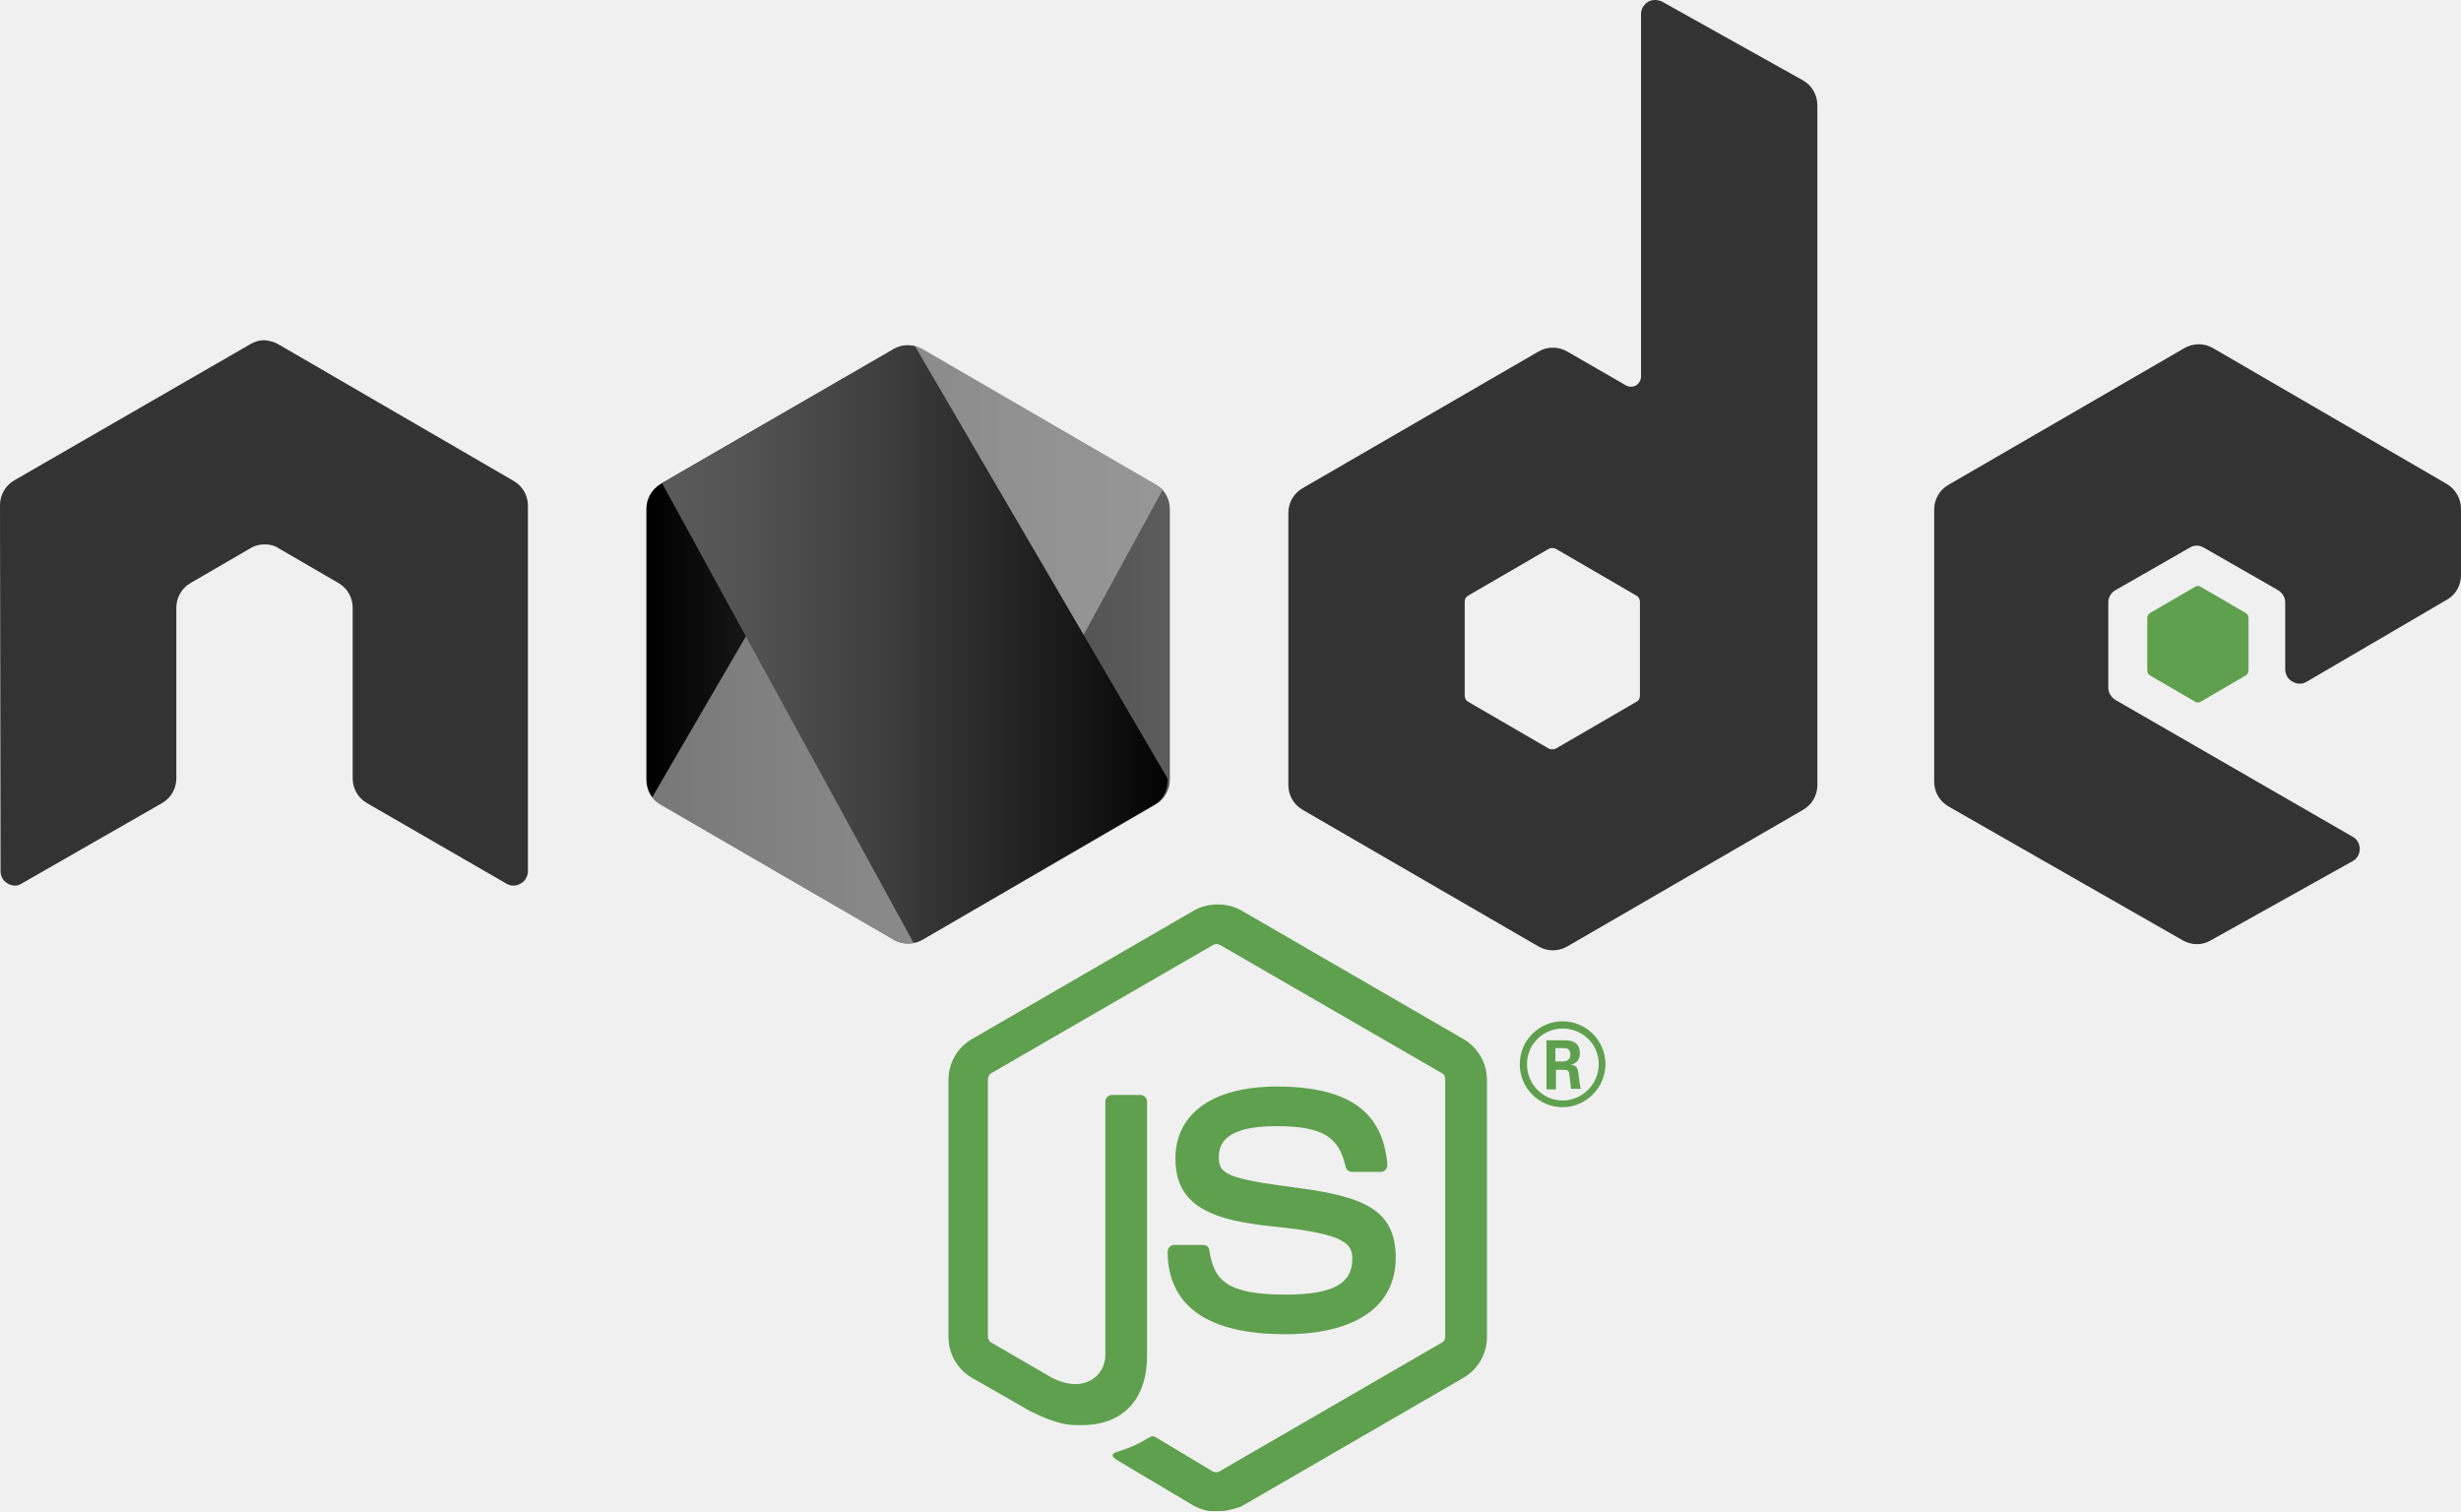
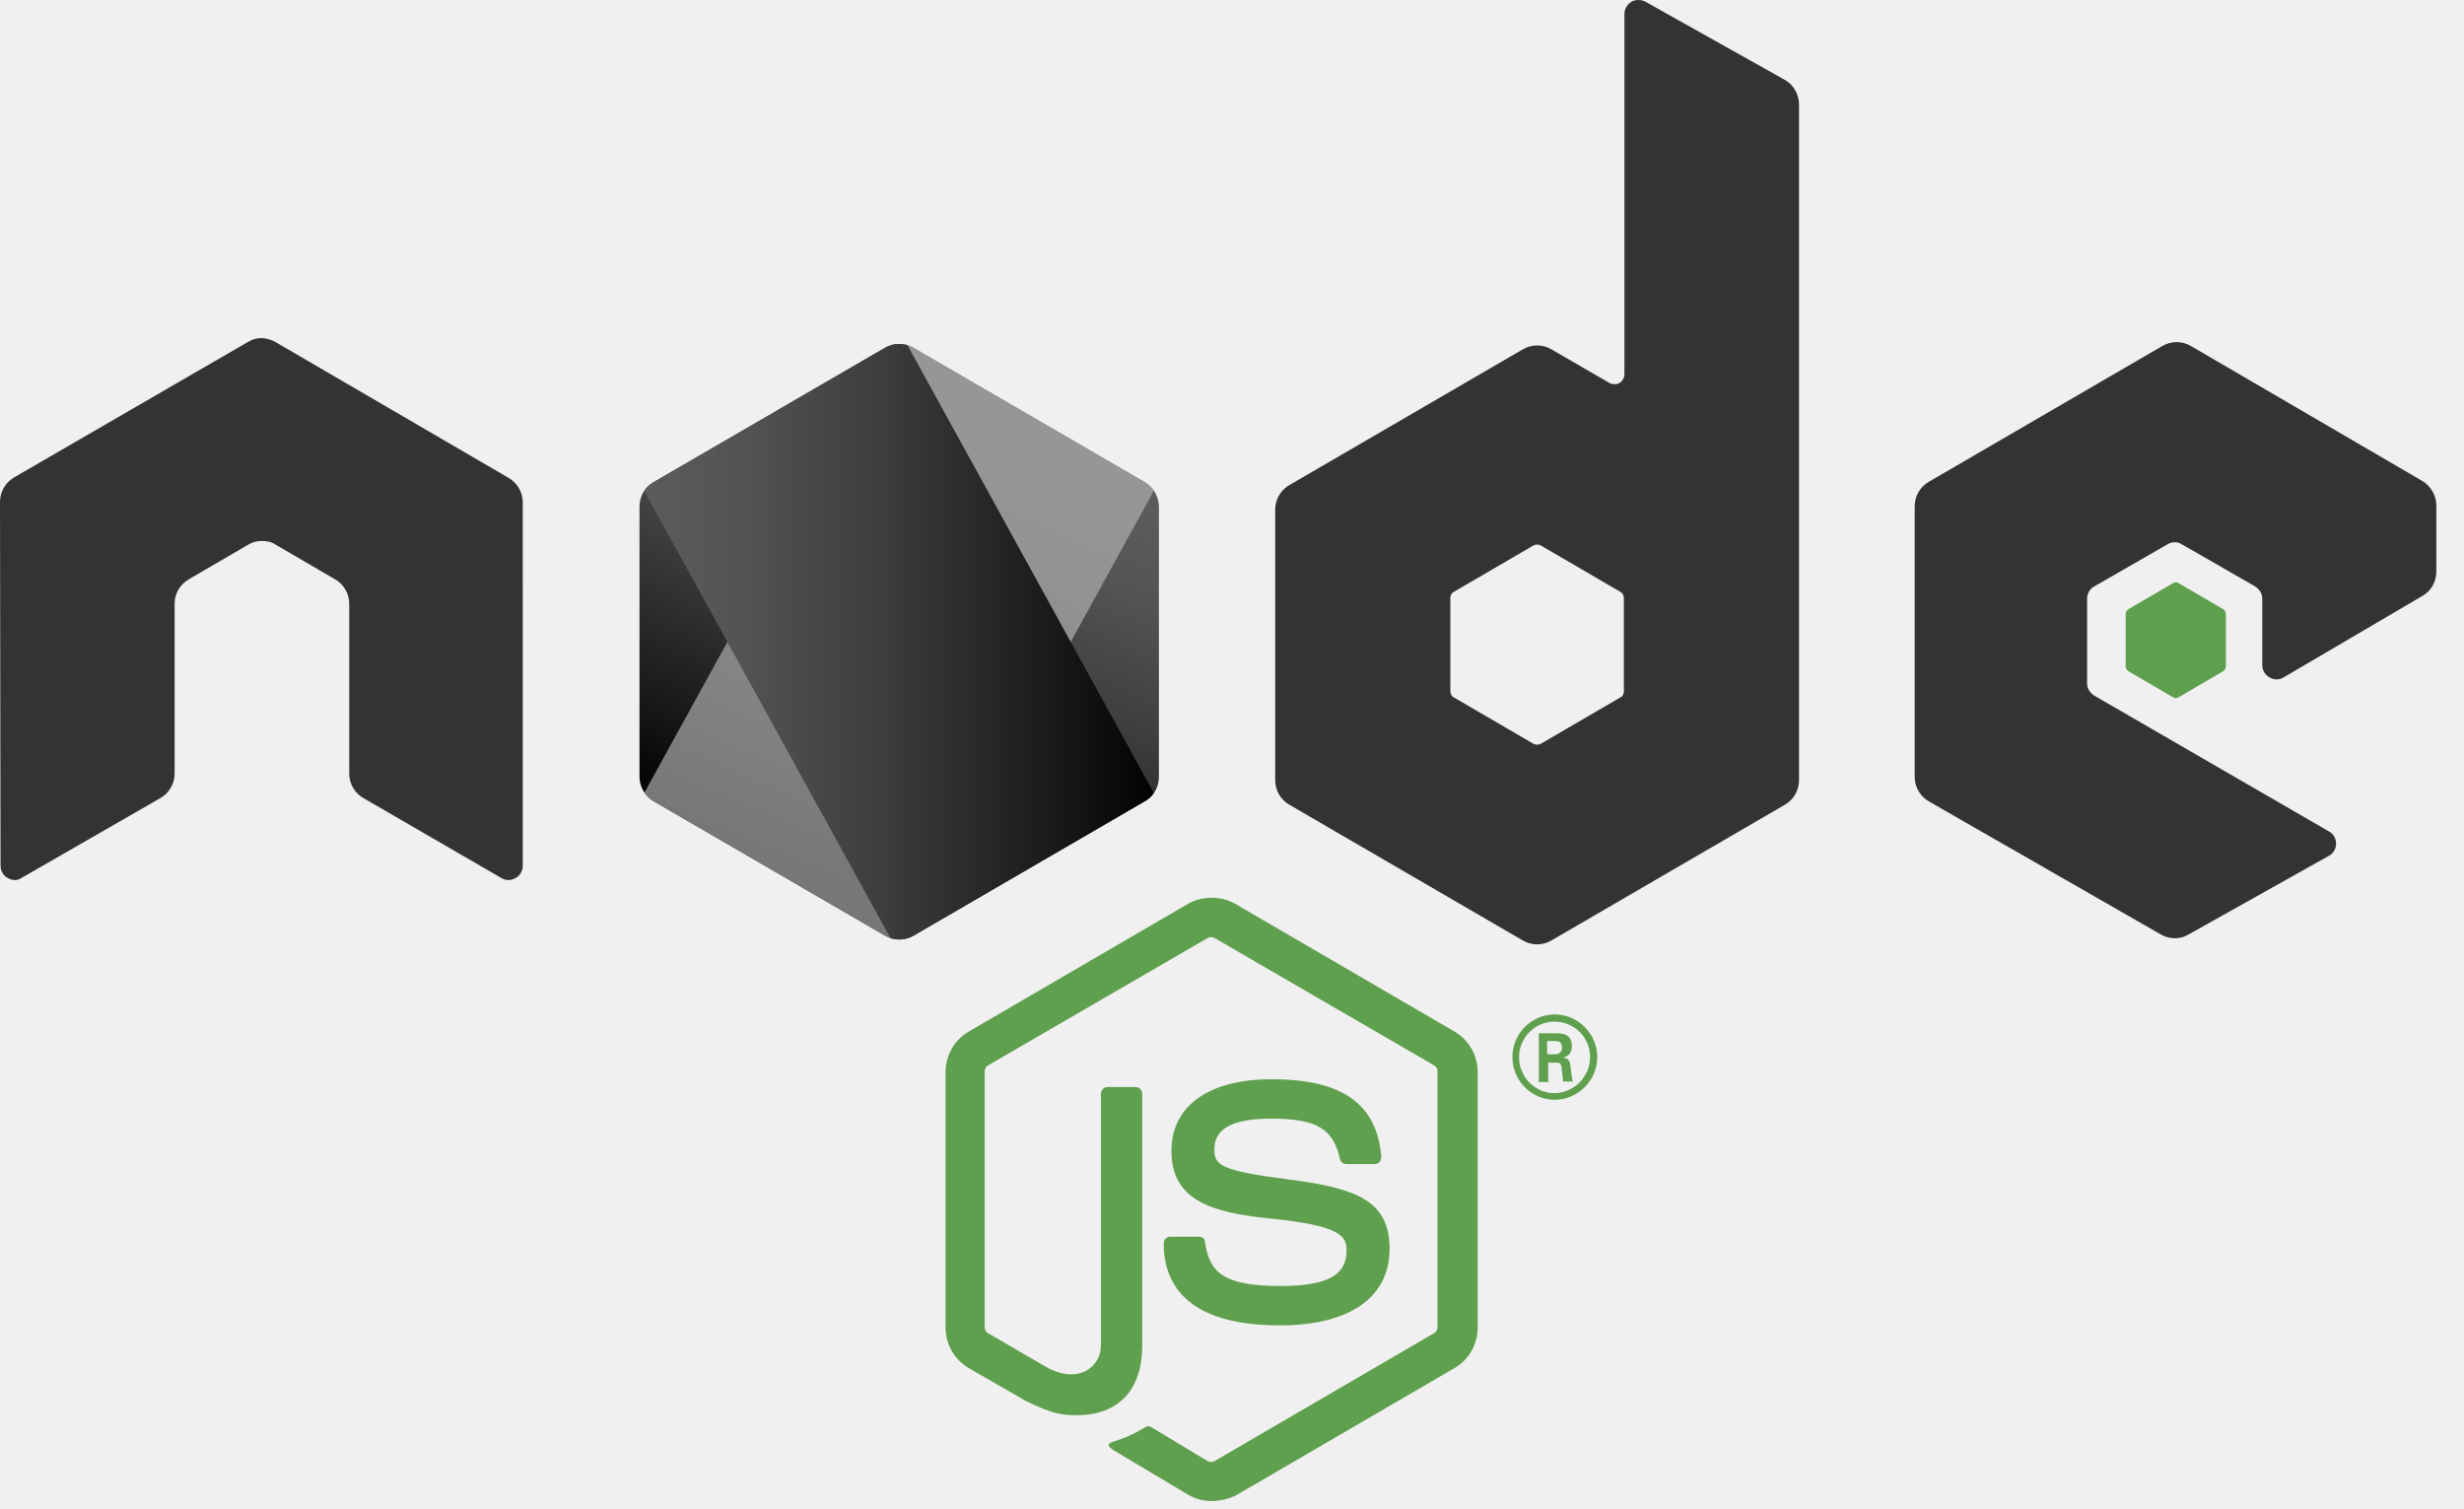
- <svg xmlns="http://www.w3.org/2000/svg" width="267" height="164" viewBox="0 0 267 164" fill="none">
-   <g clip-path="url(#clip0_337_7902)">
-     <mask id="mask0_337_7902" maskUnits="userSpaceOnUse" x="0" y="0" width="267" height="164" style="mask-type: luminance;">
-       <path d="M267 0H0v164h267V0Z" fill="#fff" />
+ <svg xmlns="http://www.w3.org/2000/svg" width="205.86" height="126" viewBox="0 0 205.86 126" fill="none">
+   <mask id="a" mask-type="luminance" maskUnits="userSpaceOnUse" x="0" y="0" width="267" height="80">
+     <path d="M267 0H0v79.378h267z" fill="#fff" />
+   </mask>
+   <g mask="url(#a)">
+     <path fill-rule="evenodd" clip-rule="evenodd" d="M43.674 41.954c0-.834-.46-1.62-1.197-2.038L23.01 28.572c-.322-.185-.69-.278-1.058-.324h-.184c-.368 0-.736.139-1.059.324l-19.512 11.3A2.38 2.38 0 0 0 0 41.953l.046 30.378c0 .416.23.833.598 1.018.368.232.829.232 1.15 0l11.598-6.668a2.36 2.36 0 0 0 1.197-2.037V50.428c0-.833.46-1.62 1.196-2.037l4.924-2.871a2.2 2.2 0 0 1 1.197-.325c.414 0 .828.093 1.15.325l4.925 2.87a2.36 2.36 0 0 1 1.196 2.038v14.217c0 .833.46 1.62 1.197 2.037L41.88 73.35c.368.232.828.232 1.197 0 .368-.185.598-.602.598-1.018zM137.465.139c-.369-.185-.829-.185-1.151 0-.368.231-.598.602-.598 1.019v30.1a.88.88 0 0 1-.415.74.88.88 0 0 1-.828 0l-4.878-2.825a2.36 2.36 0 0 0-2.347 0L107.735 40.52a2.36 2.36 0 0 0-1.196 2.037V65.2c0 .834.46 1.621 1.196 2.038l19.513 11.345a2.36 2.36 0 0 0 2.347 0l19.513-11.345a2.36 2.36 0 0 0 1.196-2.038V8.752c0-.88-.46-1.667-1.196-2.084zm-1.795 57.606c0 .232-.092.417-.276.51l-6.674 3.89a.68.68 0 0 1-.598 0l-6.673-3.89c-.184-.093-.276-.325-.276-.51v-7.78c0-.231.092-.416.276-.509l6.673-3.89a.68.68 0 0 1 .598 0l6.674 3.89c.184.093.276.324.276.51zm66.728-7.965c.737-.417 1.151-1.204 1.151-2.038v-5.51c0-.834-.46-1.62-1.151-2.037l-19.375-11.3a2.36 2.36 0 0 0-2.347 0l-19.512 11.346a2.36 2.36 0 0 0-1.197 2.037v22.645c0 .833.46 1.62 1.197 2.037l19.374 11.114c.737.416 1.611.416 2.301 0l11.736-6.576c.368-.185.598-.602.598-1.019s-.23-.833-.598-1.018L174.97 58.115c-.368-.231-.598-.602-.598-1.018v-7.085c0-.417.23-.834.598-1.02l6.121-3.518a1.12 1.12 0 0 1 1.196 0l6.121 3.519c.368.231.598.602.598 1.019v5.557c0 .416.23.833.599 1.018.368.232.828.232 1.196 0z" fill="#333" />
+     <path fill-rule="evenodd" clip-rule="evenodd" d="M181.551 48.716a.42.42 0 0 1 .461 0l3.727 2.176c.138.092.23.231.23.417v4.352a.5.5 0 0 1-.23.417l-3.727 2.177a.42.42 0 0 1-.461 0l-3.727-2.177a.49.49 0 0 1-.23-.417V51.31c0-.185.092-.325.23-.417z" fill="#5FA04E" />
+     <path d="M76.301 29.045a2.36 2.36 0 0 0-2.348 0L54.579 40.297c-.737.417-1.151 1.204-1.151 2.038v22.551c0 .834.46 1.621 1.15 2.038l19.375 11.253a2.36 2.36 0 0 0 2.348 0l19.374-11.253c.737-.417 1.15-1.204 1.15-2.038V42.335c0-.834-.46-1.62-1.15-2.038z" fill="url(#b)" />
+     <mask id="c" mask-type="luminance" maskUnits="userSpaceOnUse" x="53" y="28" width="44" height="51">
+       <path d="M76.301 29.045a2.36 2.36 0 0 0-2.348 0L54.579 40.297c-.737.417-1.151 1.204-1.151 2.038v22.551c0 .834.46 1.621 1.15 2.038l19.375 11.253a2.36 2.36 0 0 0 2.348 0l19.374-11.253c.737-.417 1.15-1.204 1.15-2.038V42.335c0-.834-.46-1.62-1.15-2.038z" fill="#fff" />
    </mask>
-     <g mask="url(#mask0_337_7902)">
-       <path d="M131.991 164c-.905 0-1.75-.242-2.534-.666l-8.027-4.78c-1.207-.666-.604-.908-.242-1.029 1.63-.545 1.931-.666 3.621-1.634.181-.121.423-.061.604.06l6.156 3.692c.241.121.543.121.724 0l24.141-13.98c.242-.121.362-.363.362-.665V117.1c0-.303-.12-.545-.362-.666l-24.081-13.919c-.241-.121-.543-.121-.724 0l-24.08 13.919c-.242.121-.363.424-.363.666v27.898c0 .242.121.544.363.665l6.578 3.813c3.561 1.816 5.794-.303 5.794-2.421V119.52c0-.363.302-.726.724-.726h3.078c.362 0 .724.303.724.726v27.535c0 4.781-2.595 7.565-7.121 7.565-1.388 0-2.475 0-5.553-1.513l-6.337-3.631a5.11 5.11 0 0 1-2.535-4.418V117.16c0-1.815.966-3.51 2.535-4.418l24.141-13.979c1.509-.847 3.561-.847 5.07 0l24.141 13.979a5.112 5.112 0 0 1 2.535 4.418v27.898a5.11 5.11 0 0 1-2.535 4.418l-24.141 13.979c-.905.303-1.811.545-2.656.545Z" fill="#5FA04E" />
-       <path d="M139.415 144.756c-10.562 0-12.735-4.842-12.735-8.957 0-.363.302-.726.724-.726h3.139c.362 0 .664.242.664.605.482 3.208 1.871 4.781 8.268 4.781 5.07 0 7.242-1.15 7.242-3.873 0-1.573-.603-2.723-8.509-3.51-6.579-.666-10.683-2.118-10.683-7.383 0-4.902 4.104-7.807 10.984-7.807 7.725 0 11.528 2.663 12.01 8.473 0 .181-.06.363-.181.544-.12.121-.301.242-.482.242h-3.199a.707.707 0 0 1-.664-.544c-.724-3.329-2.595-4.418-7.544-4.418-5.553 0-6.216 1.937-6.216 3.389 0 1.755.784 2.3 8.268 3.268 7.423.968 10.924 2.36 10.924 7.625 0 5.265-4.346 8.291-12.01 8.291ZM174.178 115.466c0 2.541-2.113 4.659-4.648 4.659a4.655 4.655 0 0 1-4.647-4.659c0-2.663 2.173-4.66 4.647-4.66a4.656 4.656 0 0 1 4.648 4.66Zm-8.51 0c0 2.178 1.75 3.933 3.862 3.933 2.173 0 3.923-1.815 3.923-3.933 0-2.179-1.75-3.873-3.923-3.873a3.855 3.855 0 0 0-3.862 3.873Zm2.112-2.603h1.811c.603 0 1.81 0 1.81 1.392 0 .969-.603 1.15-.965 1.271.724.061.784.545.845 1.211.06.423.12 1.149.241 1.391h-1.086c0-.242-.181-1.573-.181-1.634-.061-.302-.181-.423-.543-.423h-.906v2.118h-1.026v-5.326Zm1.026 2.3h.785c.664 0 .784-.484.784-.726 0-.726-.482-.726-.784-.726h-.845v1.452h.06Z" fill="#5FA04E" />
-       <path fill-rule="evenodd" clip-rule="evenodd" d="M57.275 54.828a3.08 3.08 0 0 0-1.57-2.663L30.177 37.34c-.422-.242-.905-.363-1.388-.424h-.241c-.483 0-.966.182-1.388.424L1.569 52.105A3.105 3.105 0 0 0 0 54.828l.06 39.699c0 .545.302 1.09.785 1.331.483.303 1.086.303 1.509 0l15.209-8.714a3.08 3.08 0 0 0 1.569-2.663V65.903A3.08 3.08 0 0 1 20.7 63.24l6.458-3.752c.483-.303 1.026-.424 1.569-.424.543 0 1.086.121 1.509.424l6.457 3.752a3.08 3.08 0 0 1 1.57 2.663V84.48a3.08 3.08 0 0 0 1.569 2.663l15.088 8.714a1.47 1.47 0 0 0 1.57 0c.482-.242.784-.786.784-1.331V54.828ZM180.334.182c-.483-.243-1.087-.243-1.509 0-.483.302-.785.786-.785 1.33V40.85c0 .363-.181.726-.543.968a1.151 1.151 0 0 1-1.086 0l-6.397-3.691a3.103 3.103 0 0 0-3.078 0l-25.59 14.826a3.08 3.08 0 0 0-1.569 2.663v29.592a3.08 3.08 0 0 0 1.569 2.663l25.59 14.827a3.107 3.107 0 0 0 3.078 0l25.589-14.827a3.08 3.08 0 0 0 1.569-2.663v-73.77c0-1.15-.603-2.178-1.569-2.723L180.334.182Zm-2.414 75.282c0 .303-.121.545-.362.666l-8.752 5.083a.892.892 0 0 1-.784 0l-8.751-5.083c-.242-.121-.362-.424-.362-.666V65.297c0-.302.12-.544.362-.665l8.751-5.084a.892.892 0 0 1 .784 0l8.752 5.084c.241.12.362.423.362.665v10.167ZM265.491 65.055c.966-.544 1.509-1.573 1.509-2.662V55.19c0-1.09-.603-2.118-1.509-2.663l-25.408-14.766a3.103 3.103 0 0 0-3.078 0l-25.59 14.827a3.082 3.082 0 0 0-1.569 2.663v29.592c0 1.09.604 2.118 1.569 2.663l25.409 14.524c.965.545 2.112.545 3.017 0l15.39-8.593c.483-.242.785-.787.785-1.332 0-.544-.302-1.089-.785-1.331l-25.71-14.827c-.483-.302-.784-.786-.784-1.331v-9.26c0-.544.301-1.088.784-1.33l8.027-4.6a1.47 1.47 0 0 1 1.569 0l8.027 4.6c.483.302.785.786.785 1.33v7.263c0 .545.301 1.09.784 1.331a1.47 1.47 0 0 0 1.569 0l15.209-8.896Z" fill="#333" />
-       <path fill-rule="evenodd" clip-rule="evenodd" d="M238.152 63.663a.546.546 0 0 1 .603 0l4.889 2.845a.636.636 0 0 1 .302.544v5.689a.636.636 0 0 1-.302.545l-4.889 2.844a.546.546 0 0 1-.603 0l-4.889-2.844a.636.636 0 0 1-.302-.545v-5.689c0-.242.121-.423.302-.544l4.889-2.844Z" fill="#5FA04E" />
-       <path fill-rule="evenodd" clip-rule="evenodd" d="M96.987 37.883a3.104 3.104 0 0 1 3.078 0l25.348 14.706c.966.545 1.509 1.573 1.509 2.663v29.35c0 1.09-.604 2.118-1.509 2.663l-25.348 14.705a3.102 3.102 0 0 1-3.078 0L71.639 87.265c-.966-.545-1.51-1.573-1.51-2.663v-29.41c0-1.09.604-2.119 1.51-2.664l25.348-14.645Z" fill="url(#paint0_linear_337_7902)" />
-       <path opacity=".66" d="m125.292 52.528-25.227-14.705a4.192 4.192 0 0 0-.785-.303L70.733 86.54c.242.302.544.544.845.726l25.409 14.706c.784.423 1.63.544 2.414.242l26.676-48.958c-.181-.303-.483-.545-.785-.727Z" fill="#B4B4B4" />
-       <path d="m100.004 101.97 25.288-14.705c.966-.545 1.388-1.573 1.388-2.663v-.12L99.28 37.58c-.784-.242-1.63-.121-2.353.302L71.82 52.407l27.28 49.866a3.12 3.12 0 0 0 .904-.303Z" fill="url(#paint1_linear_337_7902)" />
+     <g mask="url(#c)">
+       <path opacity=".66" d="m75.127 27.581 21.506 12.995-21.505 39.125-21.547-13.018z" fill="#B4B4B4" />
+     </g>
+     <mask id="d" mask-type="luminance" maskUnits="userSpaceOnUse" x="53" y="28" width="44" height="51">
+       <path d="M76.301 29.045a2.36 2.36 0 0 0-2.348 0L54.579 40.297c-.737.417-1.151 1.204-1.151 2.038v22.551c0 .834.46 1.621 1.15 2.038l19.375 11.253a2.36 2.36 0 0 0 2.348 0l19.374-11.253c.737-.417 1.15-1.204 1.15-2.038V42.335c0-.834-.46-1.62-1.15-2.038z" fill="#fff" />
+     </mask>
+     <g mask="url(#d)">
+       <path d="M75.127 27.581 53.581 40.576l21.546 39.125 21.506-13.018z" fill="url(#e)" />
    </g>
  </g>
+   <path d="M101.229 125.407a4 4 0 0 1-1.933-.51l-6.121-3.658c-.921-.51-.46-.695-.184-.787 1.242-.417 1.472-.51 2.761-1.25.138-.093.322-.047.46.046l4.694 2.825c.184.092.414.092.552 0l18.363-10.698c.183-.092.277-.277.277-.509V89.519c0-.232-.094-.417-.277-.51l-18.363-10.65c-.184-.093-.414-.093-.552 0l-18.362 10.65c-.184.093-.276.324-.276.51v21.347c0 .186.092.417.276.51l5.016 2.917c2.715 1.39 4.418-.232 4.418-1.852v-21.07c0-.278.23-.556.553-.556h2.347c.276 0 .552.232.552.556v21.07c0 3.658-1.979 5.788-5.431 5.788-1.058 0-1.886 0-4.234-1.157l-4.832-2.779a3.91 3.91 0 0 1-1.933-3.38v-21.35c0-1.39.737-2.685 1.933-3.38l18.363-10.696c1.15-.65 2.715-.65 3.865 0l18.363 10.696a3.91 3.91 0 0 1 1.932 3.38v21.349c0 1.39-.736 2.686-1.932 3.381l-18.363 10.697c-.552.232-1.242.417-1.932.417" fill="#5FA04E" />
+   <path d="M106.936 110.727c-8.055 0-9.712-3.705-9.712-6.854 0-.277.23-.555.552-.555h2.393c.277 0 .507.185.507.463.368 2.454 1.426 3.658 6.305 3.658 3.866 0 5.523-.88 5.523-2.963 0-1.204-.462-2.084-6.49-2.686-5.016-.51-8.146-1.621-8.146-5.65 0-3.75 3.13-5.974 8.376-5.974 5.892 0 8.791 2.038 9.159 6.484a.77.77 0 0 1-.137.416c-.094.093-.231.186-.371.186h-2.439a.54.54 0 0 1-.505-.417c-.553-2.547-1.98-3.38-5.753-3.38-4.234 0-4.74 1.48-4.74 2.593 0 1.342.598 1.76 6.305 2.5 5.66.74 8.33 1.806 8.33 5.788 0 4.076-3.36 6.391-9.157 6.391m26.51-22.413c0 1.945-1.612 3.566-3.546 3.566a3.557 3.557 0 0 1-3.543-3.566 3.554 3.554 0 0 1 3.543-3.565c1.888 0 3.546 1.574 3.546 3.565m-6.536 0c0 1.667 1.335 3.01 2.944 3.01 1.658 0 2.993-1.39 2.993-3.01 0-1.667-1.335-2.963-2.993-2.963a2.976 2.976 0 0 0-2.944 2.963m1.657-1.991h1.381c.46 0 1.381 0 1.381 1.065 0 .74-.462.88-.739.973.554.046.599.416.645.926.046.324.094.88.185 1.065h-.83c0-.186-.137-1.204-.137-1.25-.045-.232-.137-.325-.413-.325h-.691v1.62h-.782zm.736 1.76h.597c.508 0 .599-.37.599-.556 0-.556-.368-.556-.599-.556h-.642v1.112z" fill="#5FA04E" />
  <defs>
-     <linearGradient id="paint0_linear_337_7902" x1="70.117" y1="69.914" x2="126.971" y2="69.914" gradientUnits="userSpaceOnUse">
-       <stop offset=".005" />
-       <stop offset=".194" stop-color="#171717" />
-       <stop offset=".542" stop-color="#3D3D3D" />
-       <stop offset=".824" stop-color="#545454" />
-       <stop offset="1" stop-color="#5C5C5C" />
+     <linearGradient id="b" x1="83.758" y1="37.188" x2="68.328" y2="73.328" gradientUnits="userSpaceOnUse">
+       <stop offset="0" stop-color="#5C5C5C" />
+       <stop offset=".176" stop-color="#545454" />
+       <stop offset=".458" stop-color="#3D3D3D" />
+       <stop offset=".806" stop-color="#171717" />
+       <stop offset=".995" />
    </linearGradient>
-     <linearGradient id="paint1_linear_337_7902" x1="69.724" y1="69.872" x2="128.373" y2="69.872" gradientUnits="userSpaceOnUse">
+     <linearGradient id="e" x1="53.678" y1="53.128" x2="97.428" y2="53.128" gradientUnits="userSpaceOnUse">
      <stop stop-color="#5C5C5C" />
      <stop offset=".176" stop-color="#545454" />
      <stop offset=".458" stop-color="#3D3D3D" />
      <stop offset=".806" stop-color="#171717" />
      <stop offset=".995" />
    </linearGradient>
-     <clipPath id="clip0_337_7902">
-       <path fill="#fff" d="M0 0h267v164H0z" />
-     </clipPath>
  </defs>
</svg>
